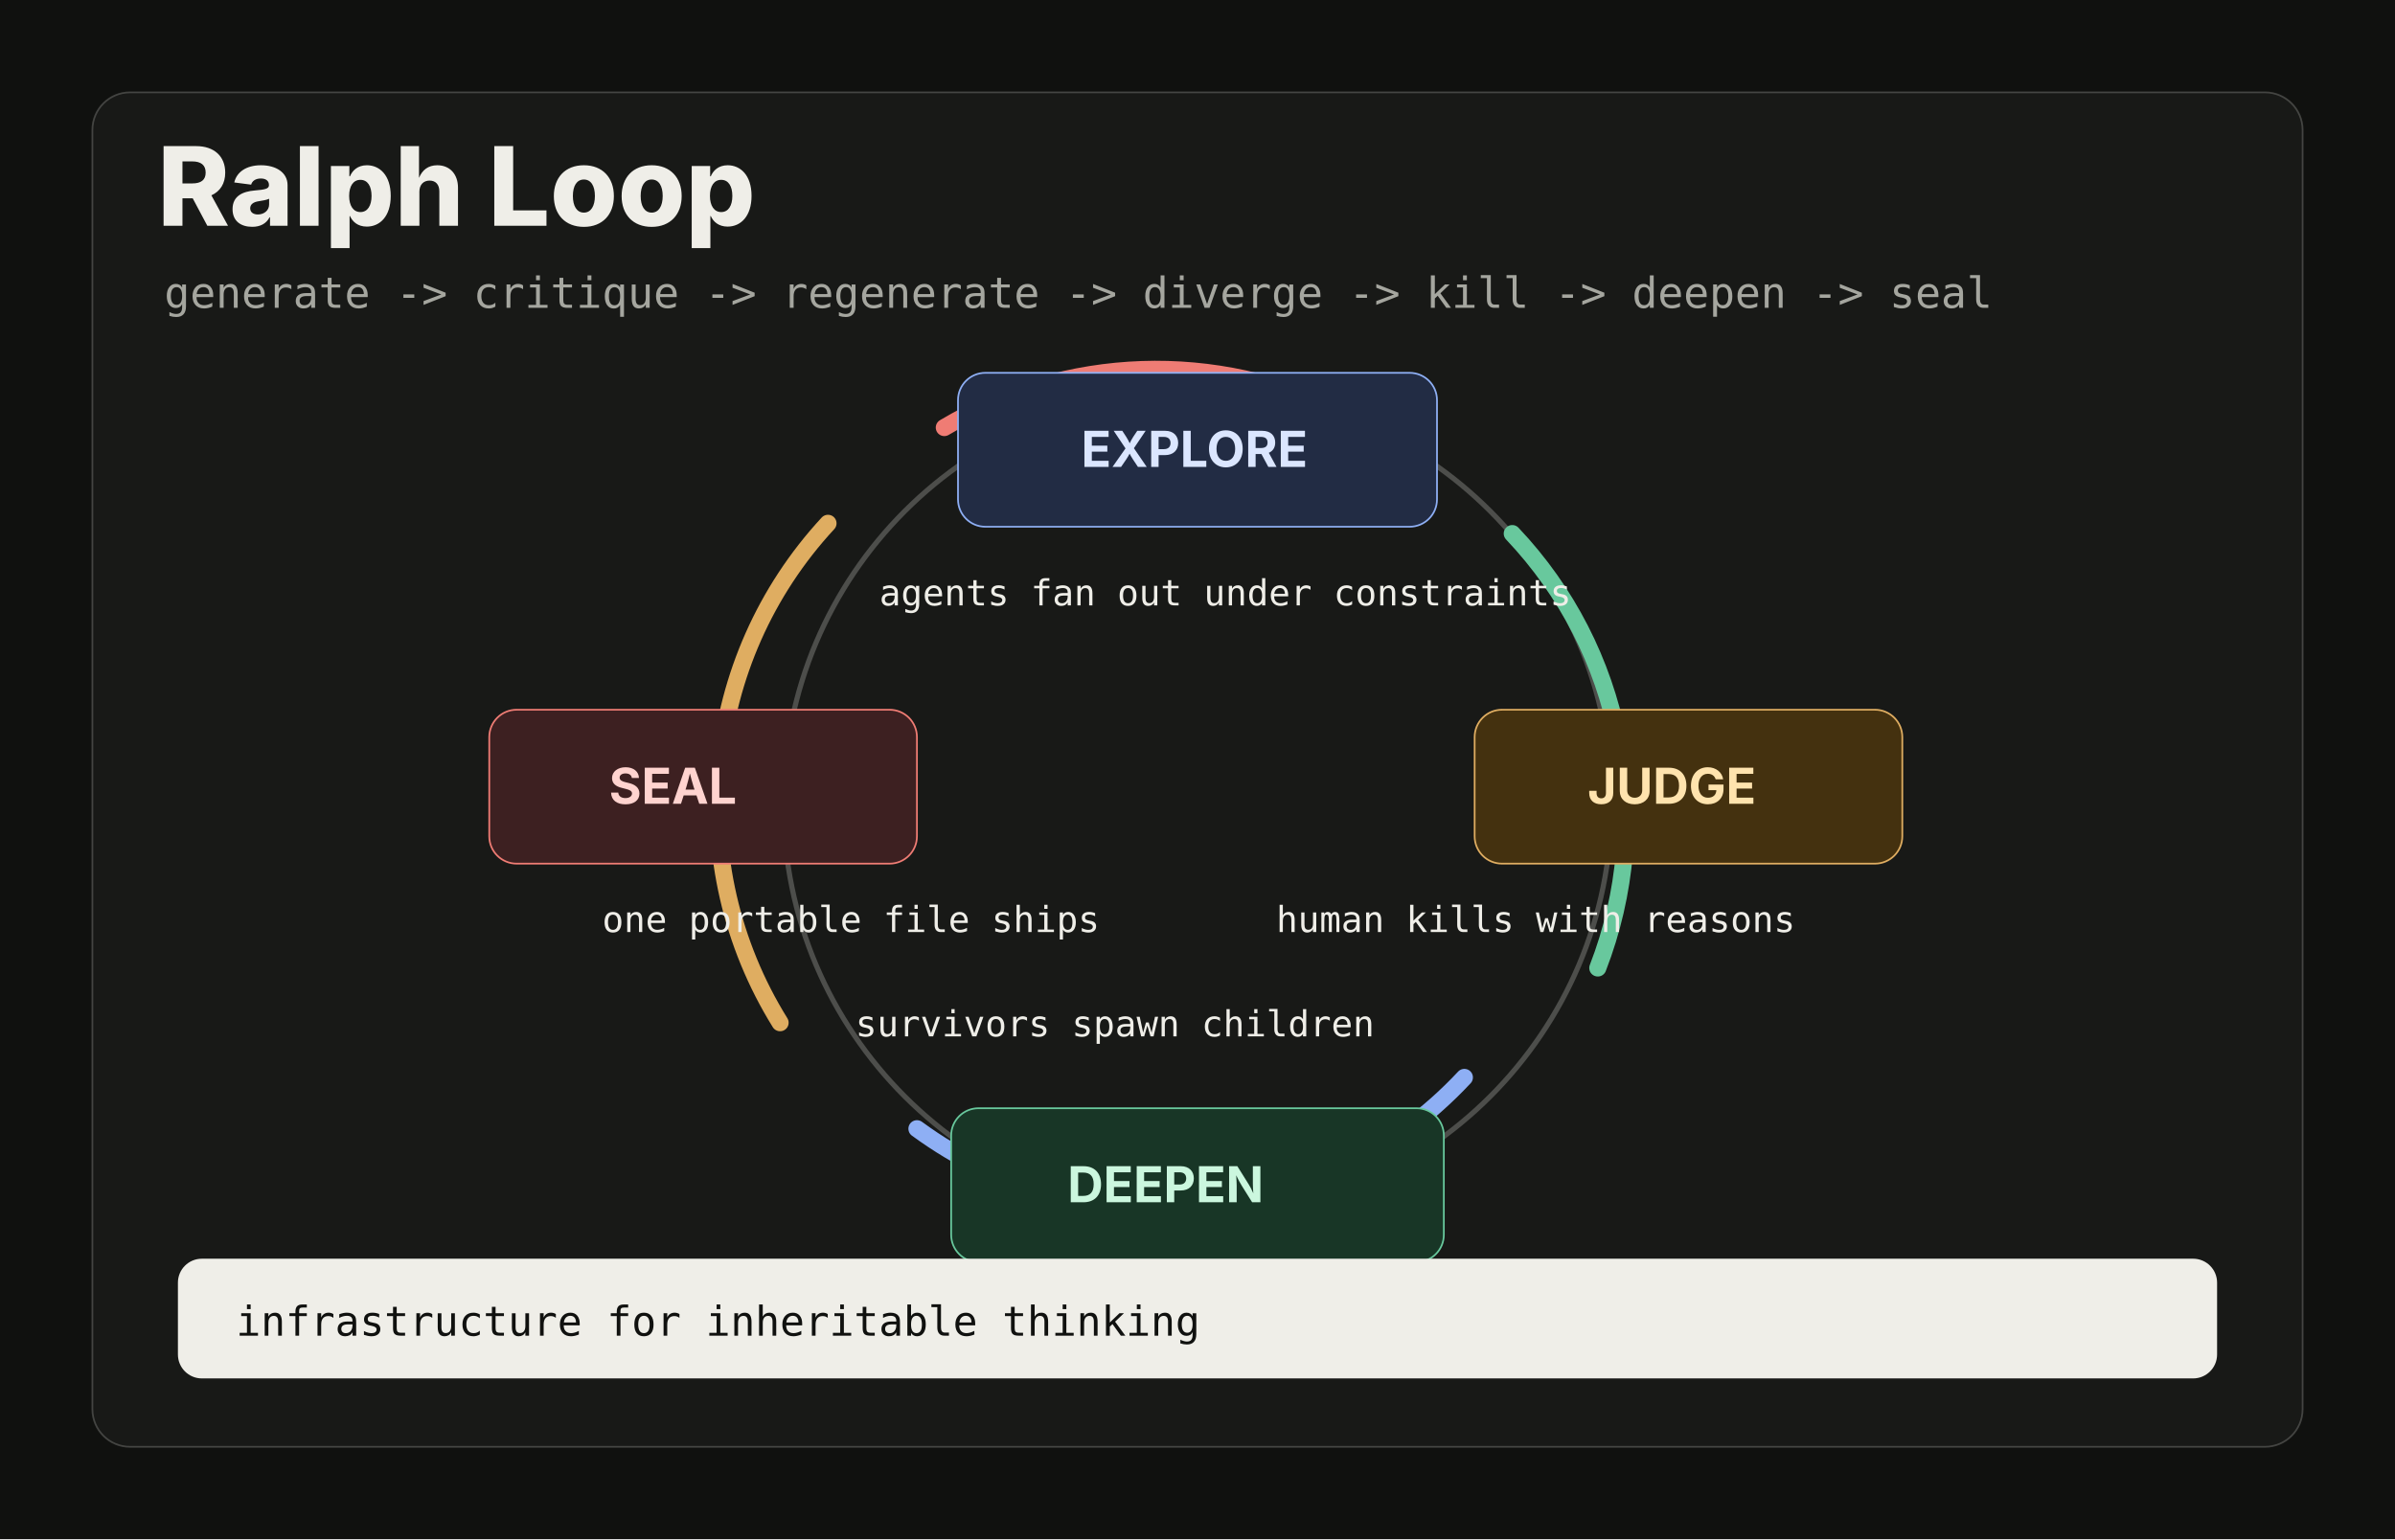
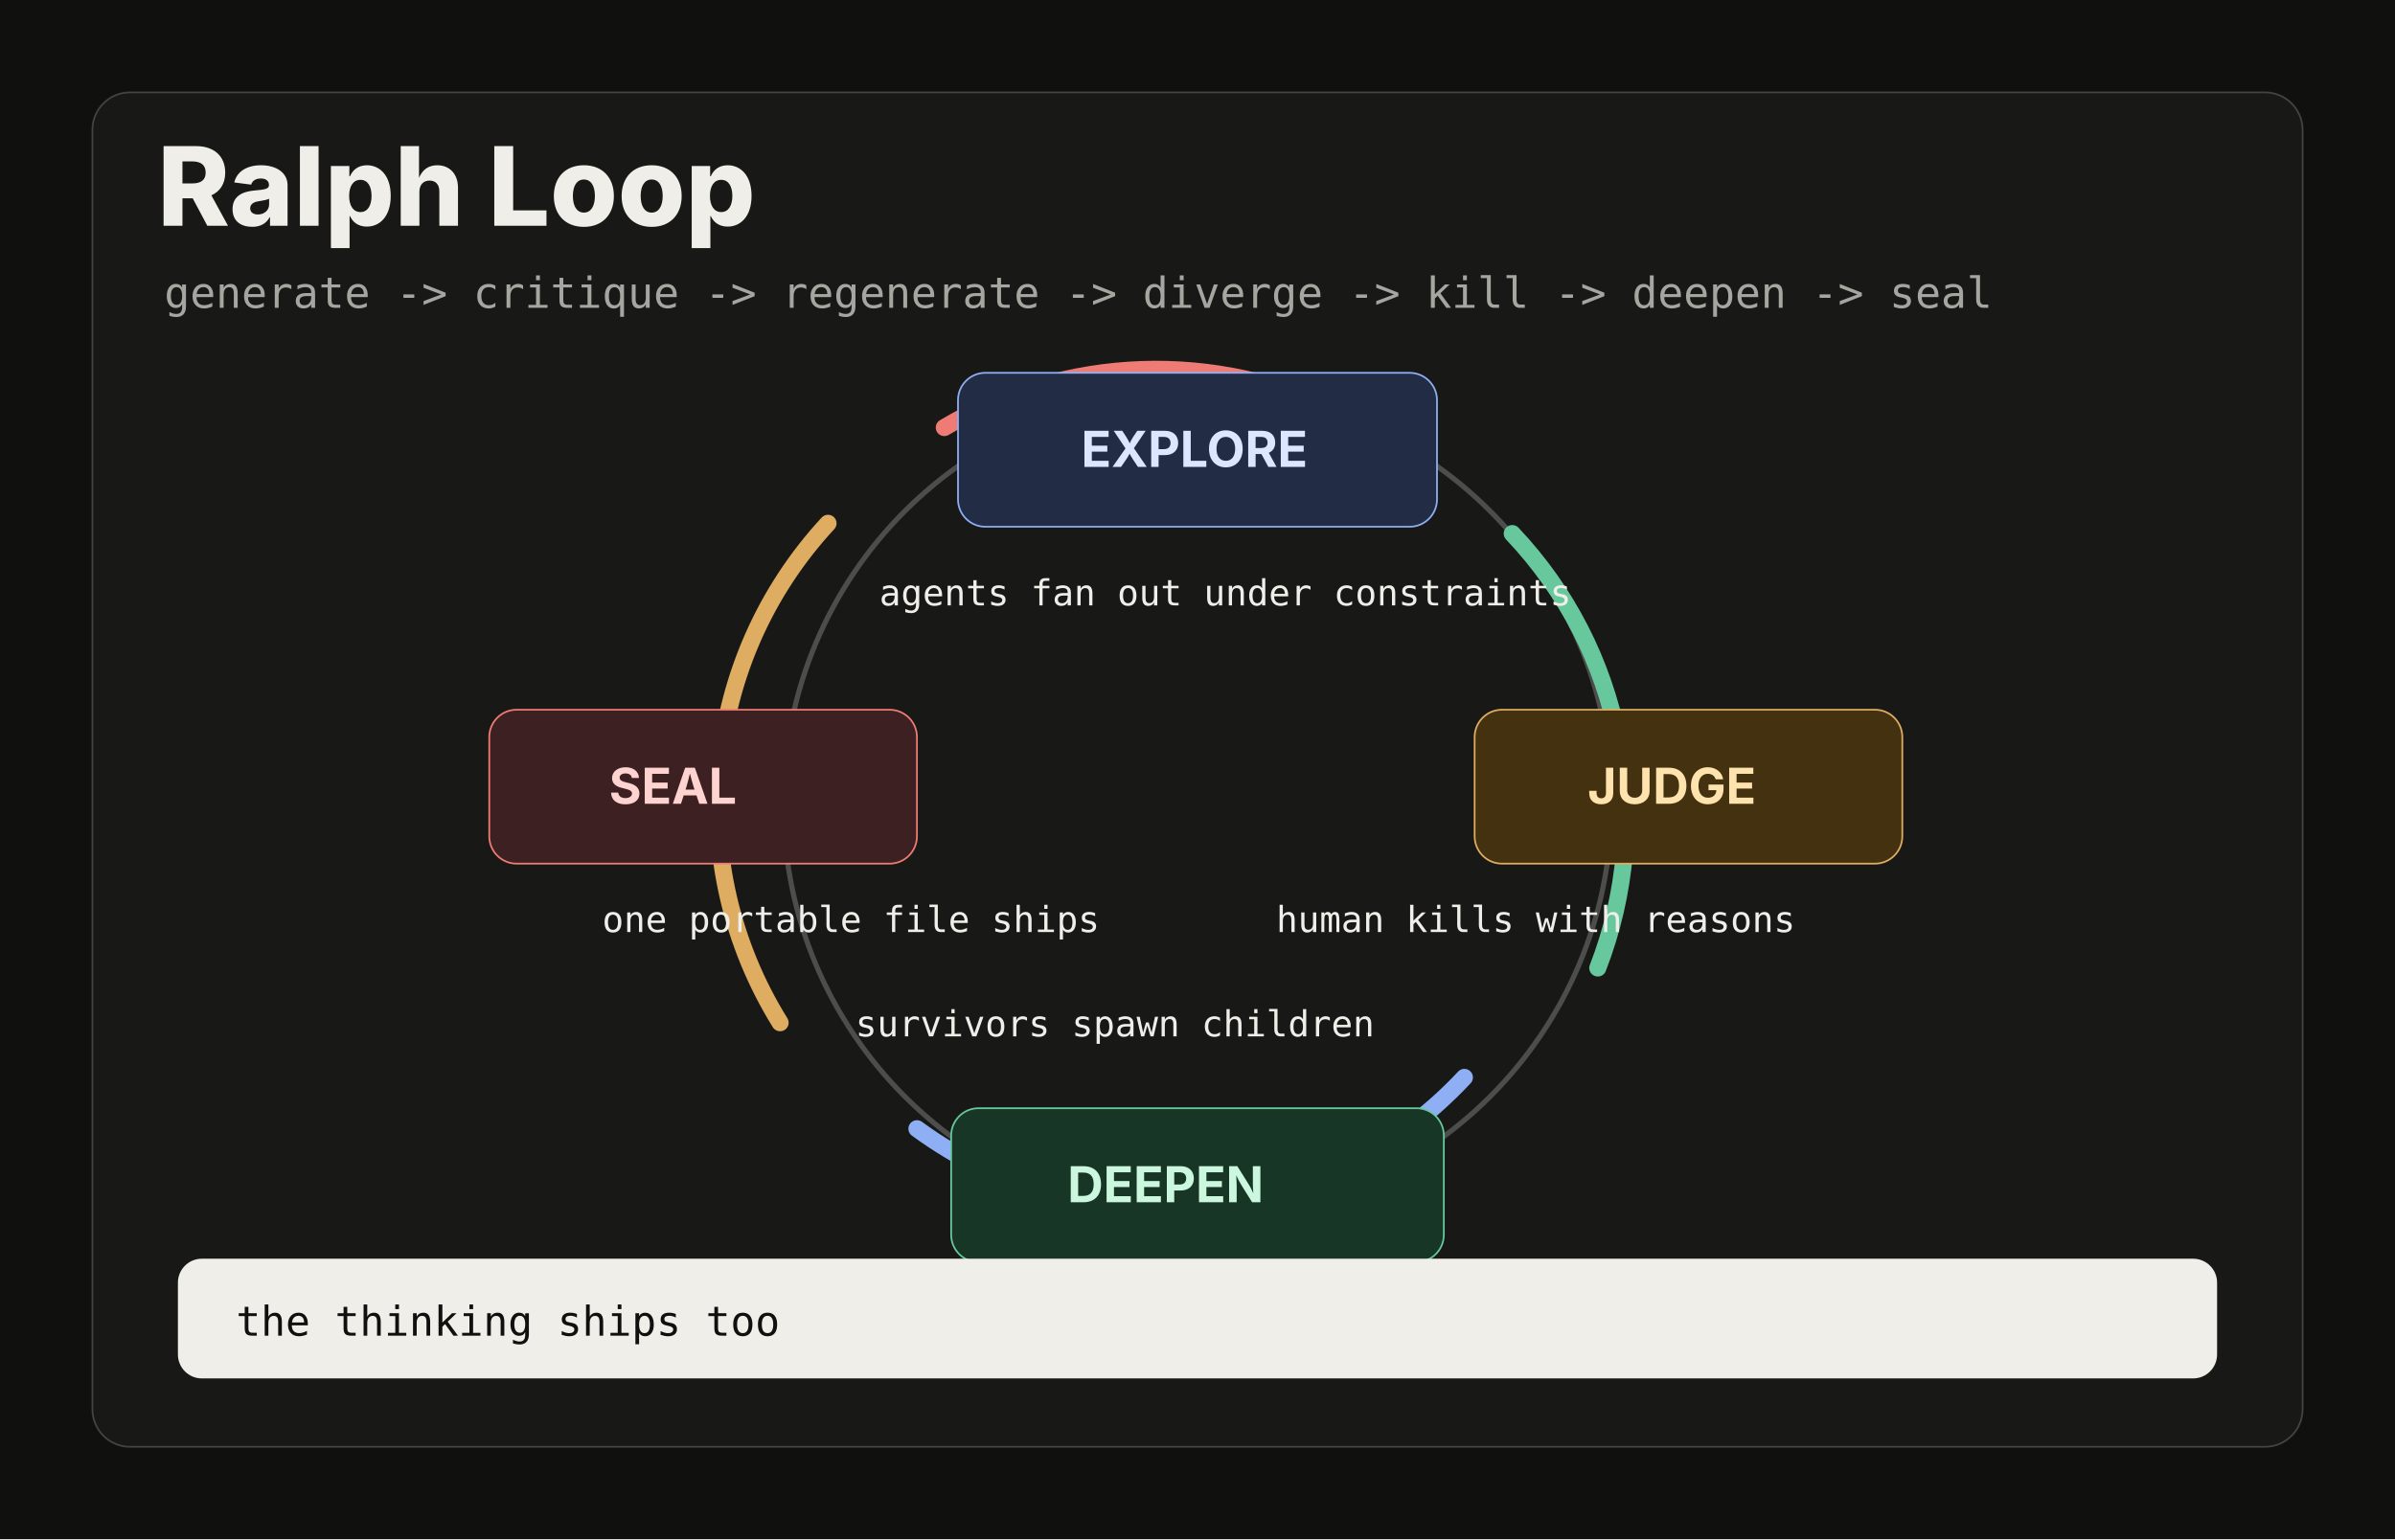
<svg xmlns="http://www.w3.org/2000/svg" width="1400" height="900" viewBox="0 0 1400 900" role="img" aria-label="Ralph Loop cycle">
  <rect width="1400" height="900" fill="#10110f" />
  <rect x="54" y="54" width="1292" height="792" rx="22" fill="#181917" stroke="#efeee8" stroke-opacity=".22" />
  <text x="92" y="132" font-family="system-ui, -apple-system, BlinkMacSystemFont, Segoe UI, sans-serif" font-size="64" font-weight="780" fill="#efeee8">Ralph Loop</text>
  <text x="96" y="180" font-family="ui-monospace, SFMono-Regular, Menlo, Consolas, monospace" font-size="25" fill="#a5a69f">generate -&gt; critique -&gt; regenerate -&gt; diverge -&gt; kill -&gt; deepen -&gt; seal</text>
  <circle cx="700" cy="470" r="242" fill="none" stroke="#efeee8" stroke-opacity=".25" stroke-width="3" />
  <path d="M884 312 A242 242 0 0 1 934 566" fill="none" stroke="#68c89d" stroke-width="10" stroke-linecap="round" />
  <path d="M856 630 A242 242 0 0 1 536 660" fill="none" stroke="#8eaff4" stroke-width="10" stroke-linecap="round" />
  <path d="M456 598 A242 242 0 0 1 484 306" fill="none" stroke="#dfad61" stroke-width="10" stroke-linecap="round" />
  <path d="M552 250 A242 242 0 0 1 785 242" fill="none" stroke="#ef7c74" stroke-width="10" stroke-linecap="round" />
  <g font-family="system-ui, -apple-system, BlinkMacSystemFont, Segoe UI, sans-serif" font-weight="750" font-size="29">
    <rect x="560" y="218" width="280" height="90" rx="16" fill="#222c44" stroke="#8eaff4" />
    <text x="632" y="273" fill="#dbe6ff">EXPLORE</text>
    <rect x="862" y="415" width="250" height="90" rx="16" fill="#44310f" stroke="#dfad61" />
    <text x="928" y="470" fill="#ffe3ae">JUDGE</text>
    <rect x="556" y="648" width="288" height="90" rx="16" fill="#183626" stroke="#68c89d" />
    <text x="624" y="703" fill="#cbf7de">DEEPEN</text>
    <rect x="286" y="415" width="250" height="90" rx="16" fill="#3d2021" stroke="#ef7c74" />
    <text x="356" y="470" fill="#ffd3cf">SEAL</text>
  </g>
  <g font-family="ui-monospace, SFMono-Regular, Menlo, Consolas, monospace" font-size="21" fill="#efeee8">
    <text x="514" y="354">agents fan out under constraints</text>
    <text x="746" y="545">human kills with reasons</text>
    <text x="500" y="606">survivors spawn children</text>
    <text x="352" y="545">one portable file ships</text>
  </g>
  <rect x="104" y="736" width="1192" height="70" rx="14" fill="#efeee8" />
-   <text x="138" y="781" font-family="ui-monospace, SFMono-Regular, Menlo, Consolas, monospace" font-size="24" fill="#10110f">infrastructure for inheritable thinking</text>
+   <text x="138" y="781" font-family="ui-monospace, SFMono-Regular, Menlo, Consolas, monospace" font-size="24" fill="#10110f">the thinking ships too</text>
</svg>
